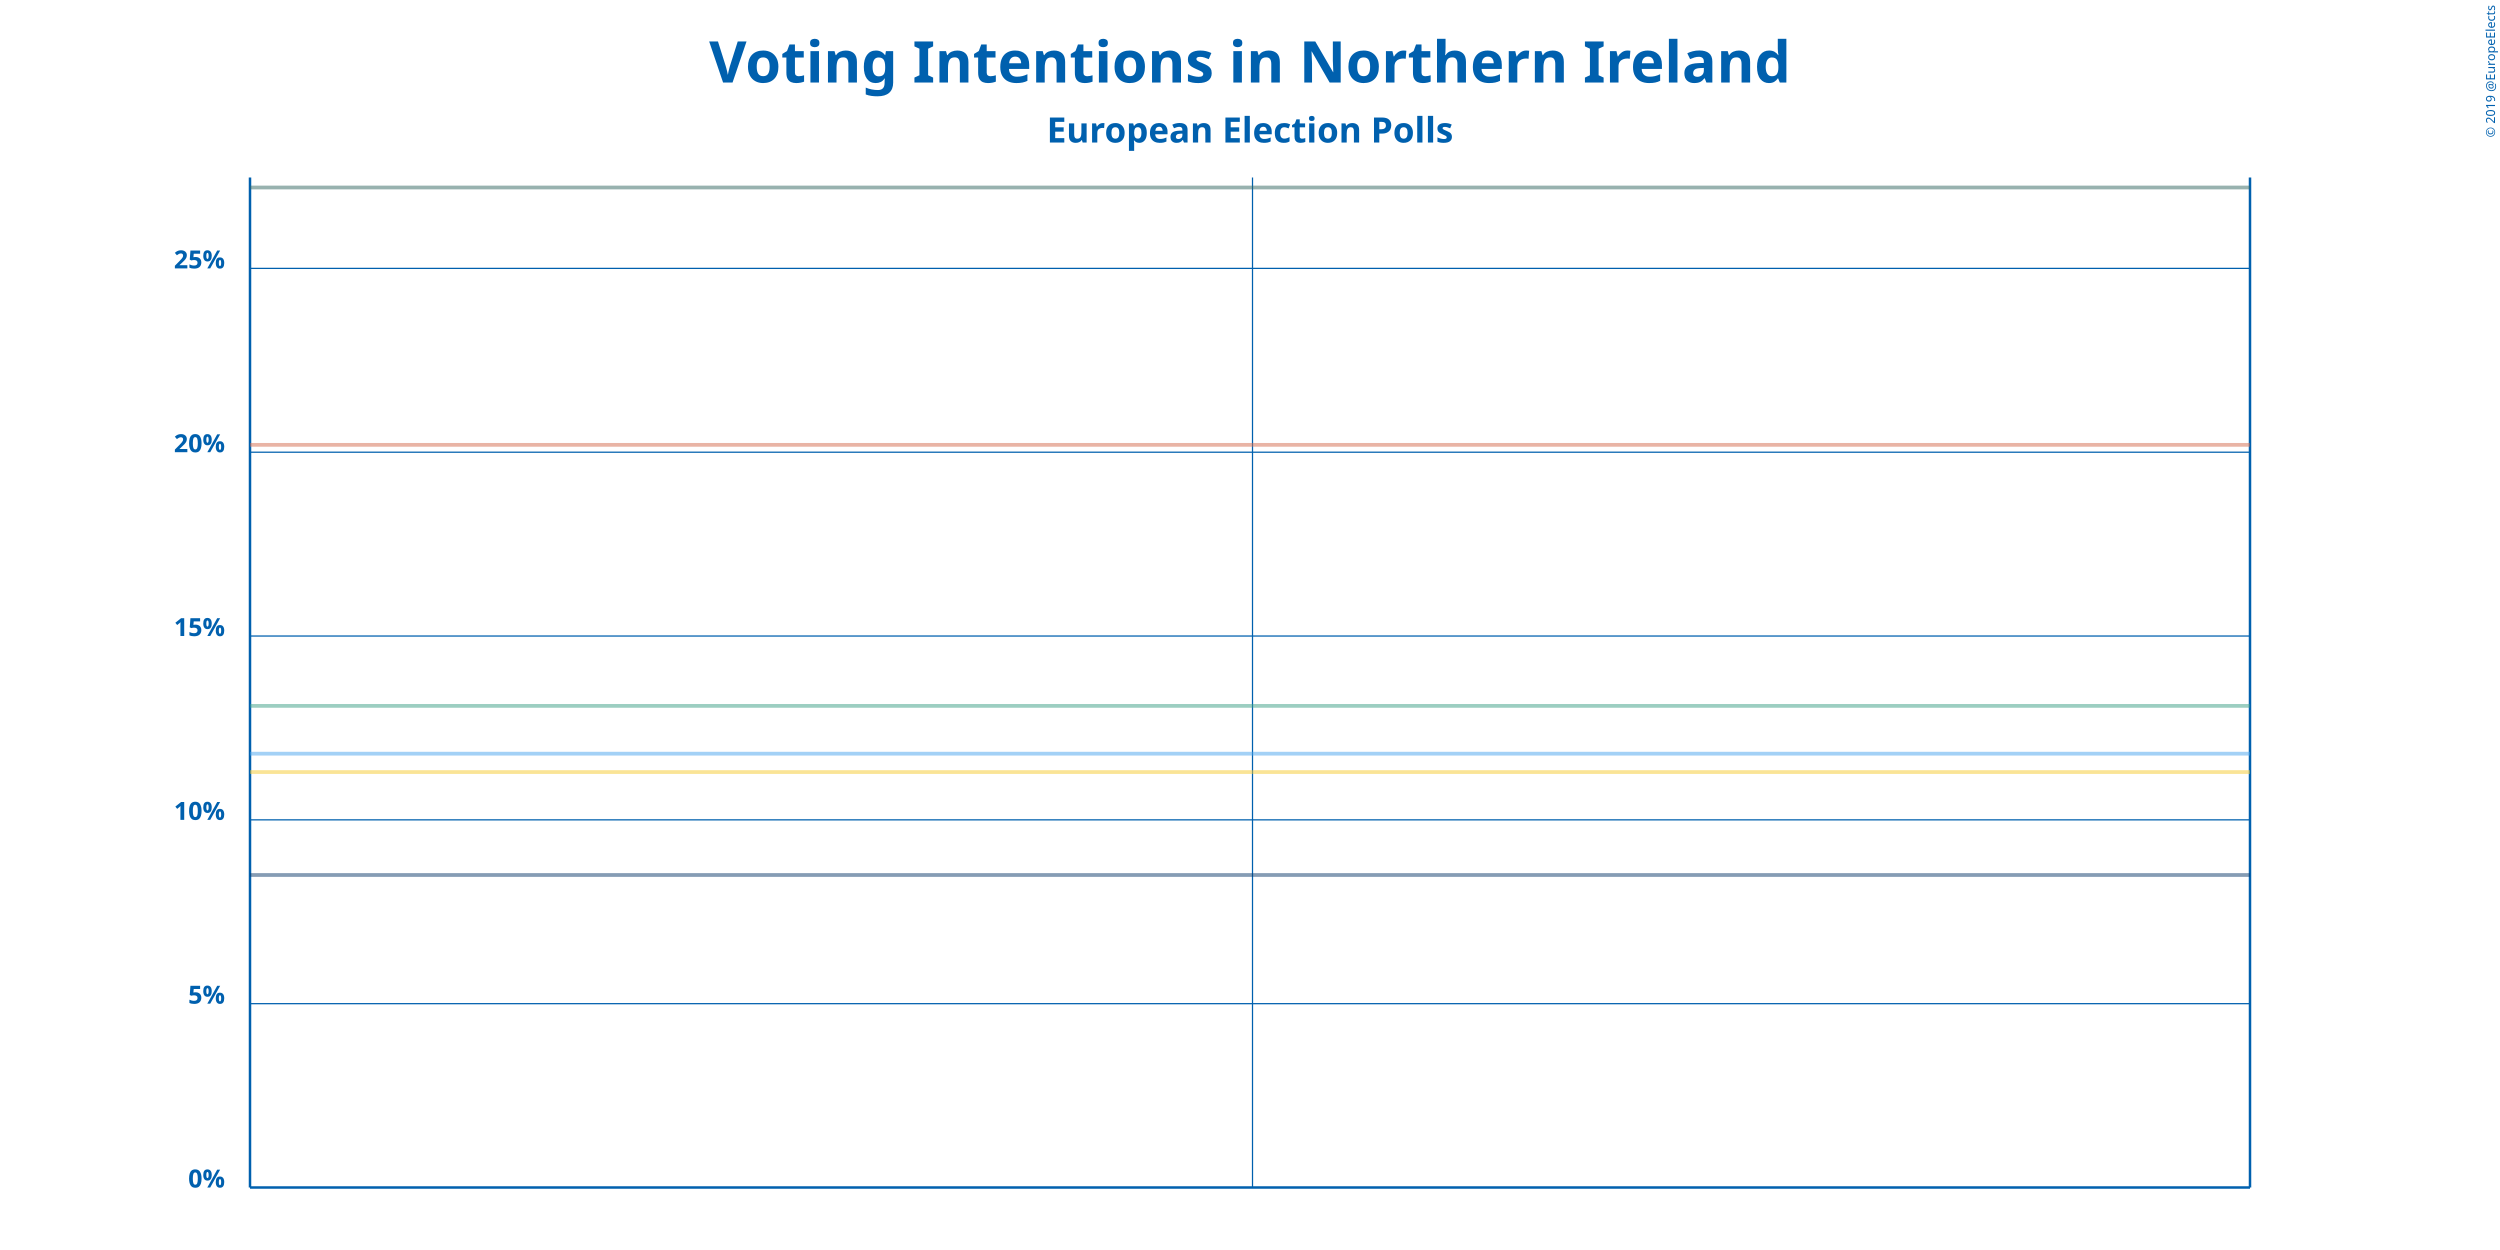
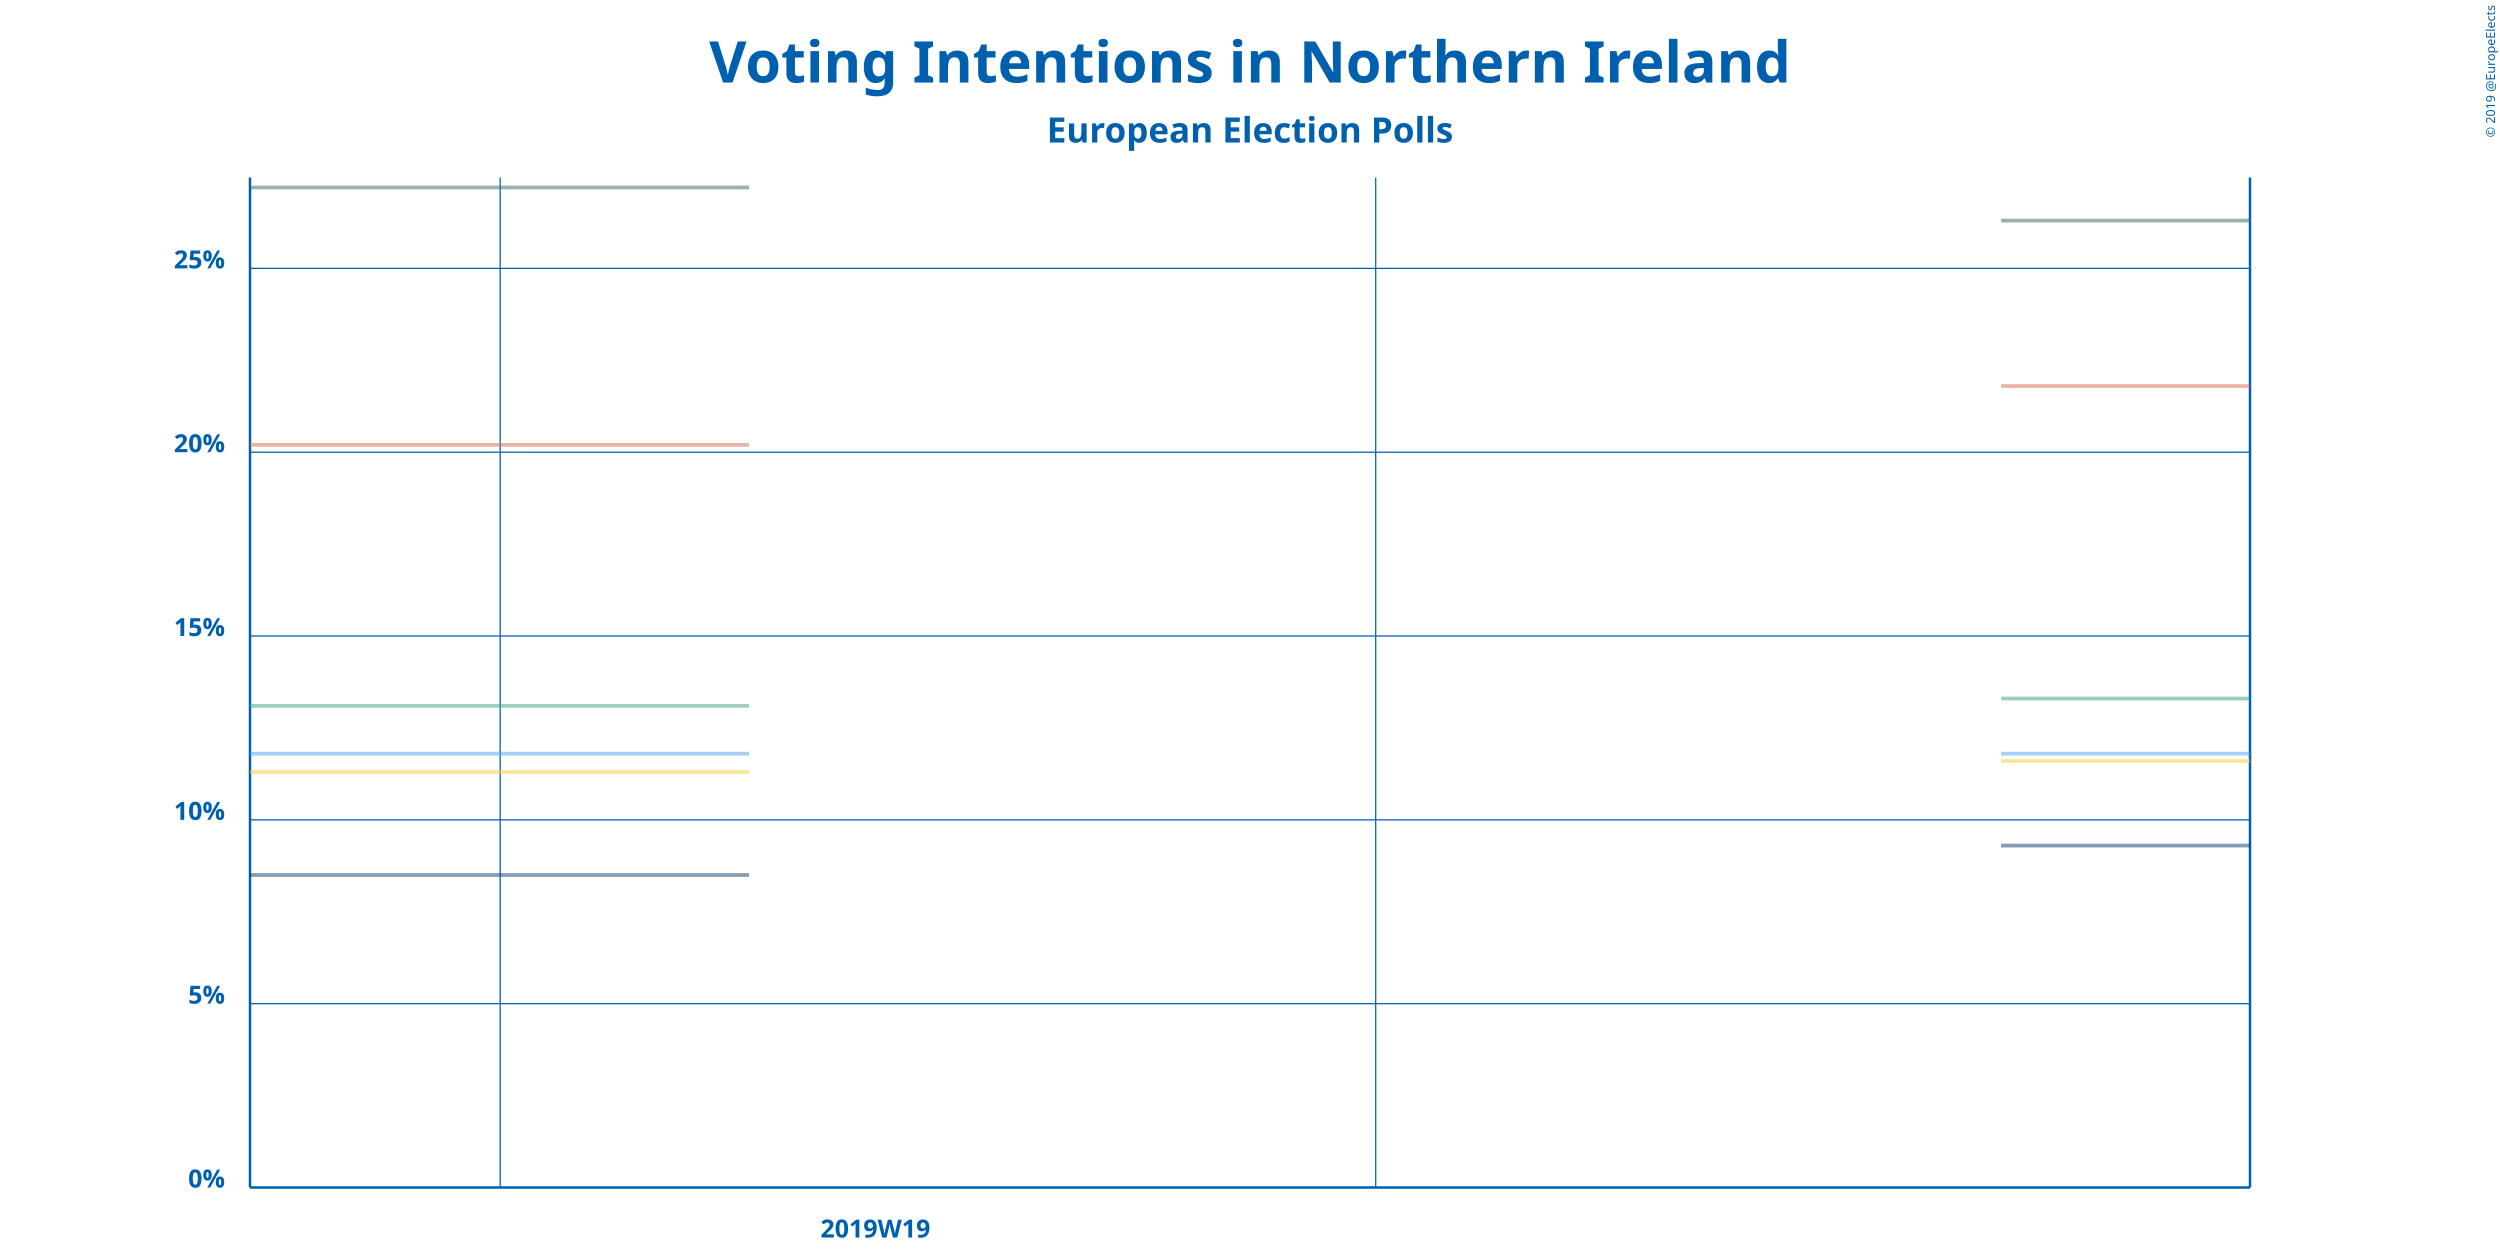
<svg HEIGHT="1000" WIDTH="2000">
  <rect fill="#FFFFFF" height="1000" stroke="none" width="2000" x="0" y="0" />
  <text fill="#0060AE" font-family="'Advent Pro'" font-size="46px" font-style="normal" font-weight="bold" text-align="center" text-anchor="middle" x="1000" y="66">Voting Intentions in Northern Ireland</text>
  <text fill="#0060AE" font-family="'Advent Pro'" font-size="28px" font-style="normal" font-weight="bold" text-align="center" text-anchor="middle" x="1000" y="114">European Election Polls</text>
  <text fill="#0060AE" font-family="'Advent Pro'" font-size="10px" font-style="normal" font-weight="normal" text-align="center" text-anchor="end" transform="rotate(270)" x="-4" y="1996">© 2019 @EuropeElects</text>
  <g>
    <g>
      <line stroke="#0060AE" stroke-width="2" x1="200.0" x2="1800.0" y1="950.0" y2="950.0" />
      <text fill="#0060AE" font-family="'Advent Pro'" font-size="20px" font-style="normal" font-weight="bold" text-align="center" text-anchor="end" x="180.0" y="950.0">0%</text>
      <line stroke="#0060AE" stroke-width="2" x1="200.0" x2="200.0" y1="950.0" y2="142.0" />
      <line stroke="#0060AE" stroke-width="2" x1="1800.0" x2="1800.0" y1="950.0" y2="142.0" />
-       <line stroke="#0060AE" stroke-width="1" x1="1002.005" x2="1002.005" y1="950.0" y2="142.0" />
+       <line stroke="#0060AE" stroke-width="1" x1="400.125" x2="400.125" y1="950.0" y2="142.0" />
+       <text fill="#0060AE" font-family="'Advent Pro'" font-size="20px" font-style="normal" font-weight="bold" text-align="center" text-anchor="middle" x="700.313" y="990.0">2019W19</text>
+       <line stroke="#0060AE" stroke-width="1" x1="1100.563" x2="1100.563" y1="950.0" y2="142.0" />
      <line stroke="#0060AE" stroke-width="1" x1="200.0" x2="1800.0" y1="802.941" y2="802.941" />
      <text fill="#0060AE" font-family="'Advent Pro'" font-size="20px" font-style="normal" font-weight="bold" text-align="center" text-anchor="end" x="180.0" y="802.941">5%</text>
      <line stroke="#0060AE" stroke-width="1" x1="200.0" x2="1800.0" y1="655.882" y2="655.882" />
      <text fill="#0060AE" font-family="'Advent Pro'" font-size="20px" font-style="normal" font-weight="bold" text-align="center" text-anchor="end" x="180.0" y="655.882">10%</text>
      <line stroke="#0060AE" stroke-width="1" x1="200.0" x2="1800.0" y1="508.824" y2="508.824" />
      <text fill="#0060AE" font-family="'Advent Pro'" font-size="20px" font-style="normal" font-weight="bold" text-align="center" text-anchor="end" x="180.0" y="508.824">15%</text>
      <line stroke="#0060AE" stroke-width="1" x1="200.0" x2="1800.0" y1="361.765" y2="361.765" />
      <text fill="#0060AE" font-family="'Advent Pro'" font-size="20px" font-style="normal" font-weight="bold" text-align="center" text-anchor="end" x="180.0" y="361.765">20%</text>
      <line stroke="#0060AE" stroke-width="1" x1="200.0" x2="1800.0" y1="214.706" y2="214.706" />
      <text fill="#0060AE" font-family="'Advent Pro'" font-size="20px" font-style="normal" font-weight="bold" text-align="center" text-anchor="end" x="180.0" y="214.706">25%</text>
    </g>
    <g>
-       <line stroke="#D46A4C" stroke-opacity="0.5" stroke-width="3" x1="200.0" x2="1800.0" y1="355.882" y2="355.882" />
-       <line stroke="#326760" stroke-opacity="0.5" stroke-width="3" x1="200.0" x2="1800.0" y1="150.0" y2="150.0" />
-       <line stroke="#3A9E84" stroke-opacity="0.5" stroke-width="3" x1="200.0" x2="1800.0" y1="564.706" y2="564.706" />
-       <line stroke="#48A5EE" stroke-opacity="0.5" stroke-width="3" x1="200.0" x2="1800.0" y1="602.941" y2="602.941" />
-       <line stroke="#F6CB2F" stroke-opacity="0.5" stroke-width="3" x1="200.0" x2="1800.0" y1="617.647" y2="617.647" />
-       <line stroke="#0C3A6A" stroke-opacity="0.5" stroke-width="3" x1="200.0" x2="1800.0" y1="700.0" y2="700.0" />
-       <line stroke-opacity="0.5" stroke-width="3" x1="200.0" x2="1800.0" y1="717.647" y2="717.647" />
+       <line stroke="#D46A4C" stroke-opacity="0.5" stroke-width="3" x1="1600.876" x2="1800.0" y1="308.824" y2="308.824" />
+       <line stroke="#326760" stroke-opacity="0.5" stroke-width="3" x1="1600.876" x2="1800.0" y1="176.471" y2="176.471" />
+       <line stroke="#3A9E84" stroke-opacity="0.5" stroke-width="3" x1="1600.876" x2="1800.0" y1="558.824" y2="558.824" />
+       <line stroke="#48A5EE" stroke-opacity="0.5" stroke-width="3" x1="1600.876" x2="1800.0" y1="602.941" y2="602.941" />
+       <line stroke="#F6CB2F" stroke-opacity="0.5" stroke-width="3" x1="1600.876" x2="1800.0" y1="608.824" y2="608.824" />
+       <line stroke="#0C3A6A" stroke-opacity="0.5" stroke-width="3" x1="1600.876" x2="1800.0" y1="676.471" y2="676.471" />
+       <line stroke-opacity="0.5" stroke-width="3" x1="1600.876" x2="1800.0" y1="735.294" y2="735.294" />
+       <line stroke="#D46A4C" stroke-opacity="0.5" stroke-width="3" x1="200.0" x2="599.25" y1="355.882" y2="355.882" />
+       <line stroke="#326760" stroke-opacity="0.5" stroke-width="3" x1="200.0" x2="599.25" y1="150.0" y2="150.0" />
+       <line stroke="#3A9E84" stroke-opacity="0.5" stroke-width="3" x1="200.0" x2="599.25" y1="564.706" y2="564.706" />
+       <line stroke="#48A5EE" stroke-opacity="0.5" stroke-width="3" x1="200.0" x2="599.25" y1="602.941" y2="602.941" />
+       <line stroke="#F6CB2F" stroke-opacity="0.5" stroke-width="3" x1="200.0" x2="599.25" y1="617.647" y2="617.647" />
+       <line stroke="#0C3A6A" stroke-opacity="0.5" stroke-width="3" x1="200.0" x2="599.25" y1="700.0" y2="700.0" />
+       <line stroke-opacity="0.5" stroke-width="3" x1="200.0" x2="599.25" y1="717.647" y2="717.647" />
    </g>
    <g />
  </g>
</svg>
